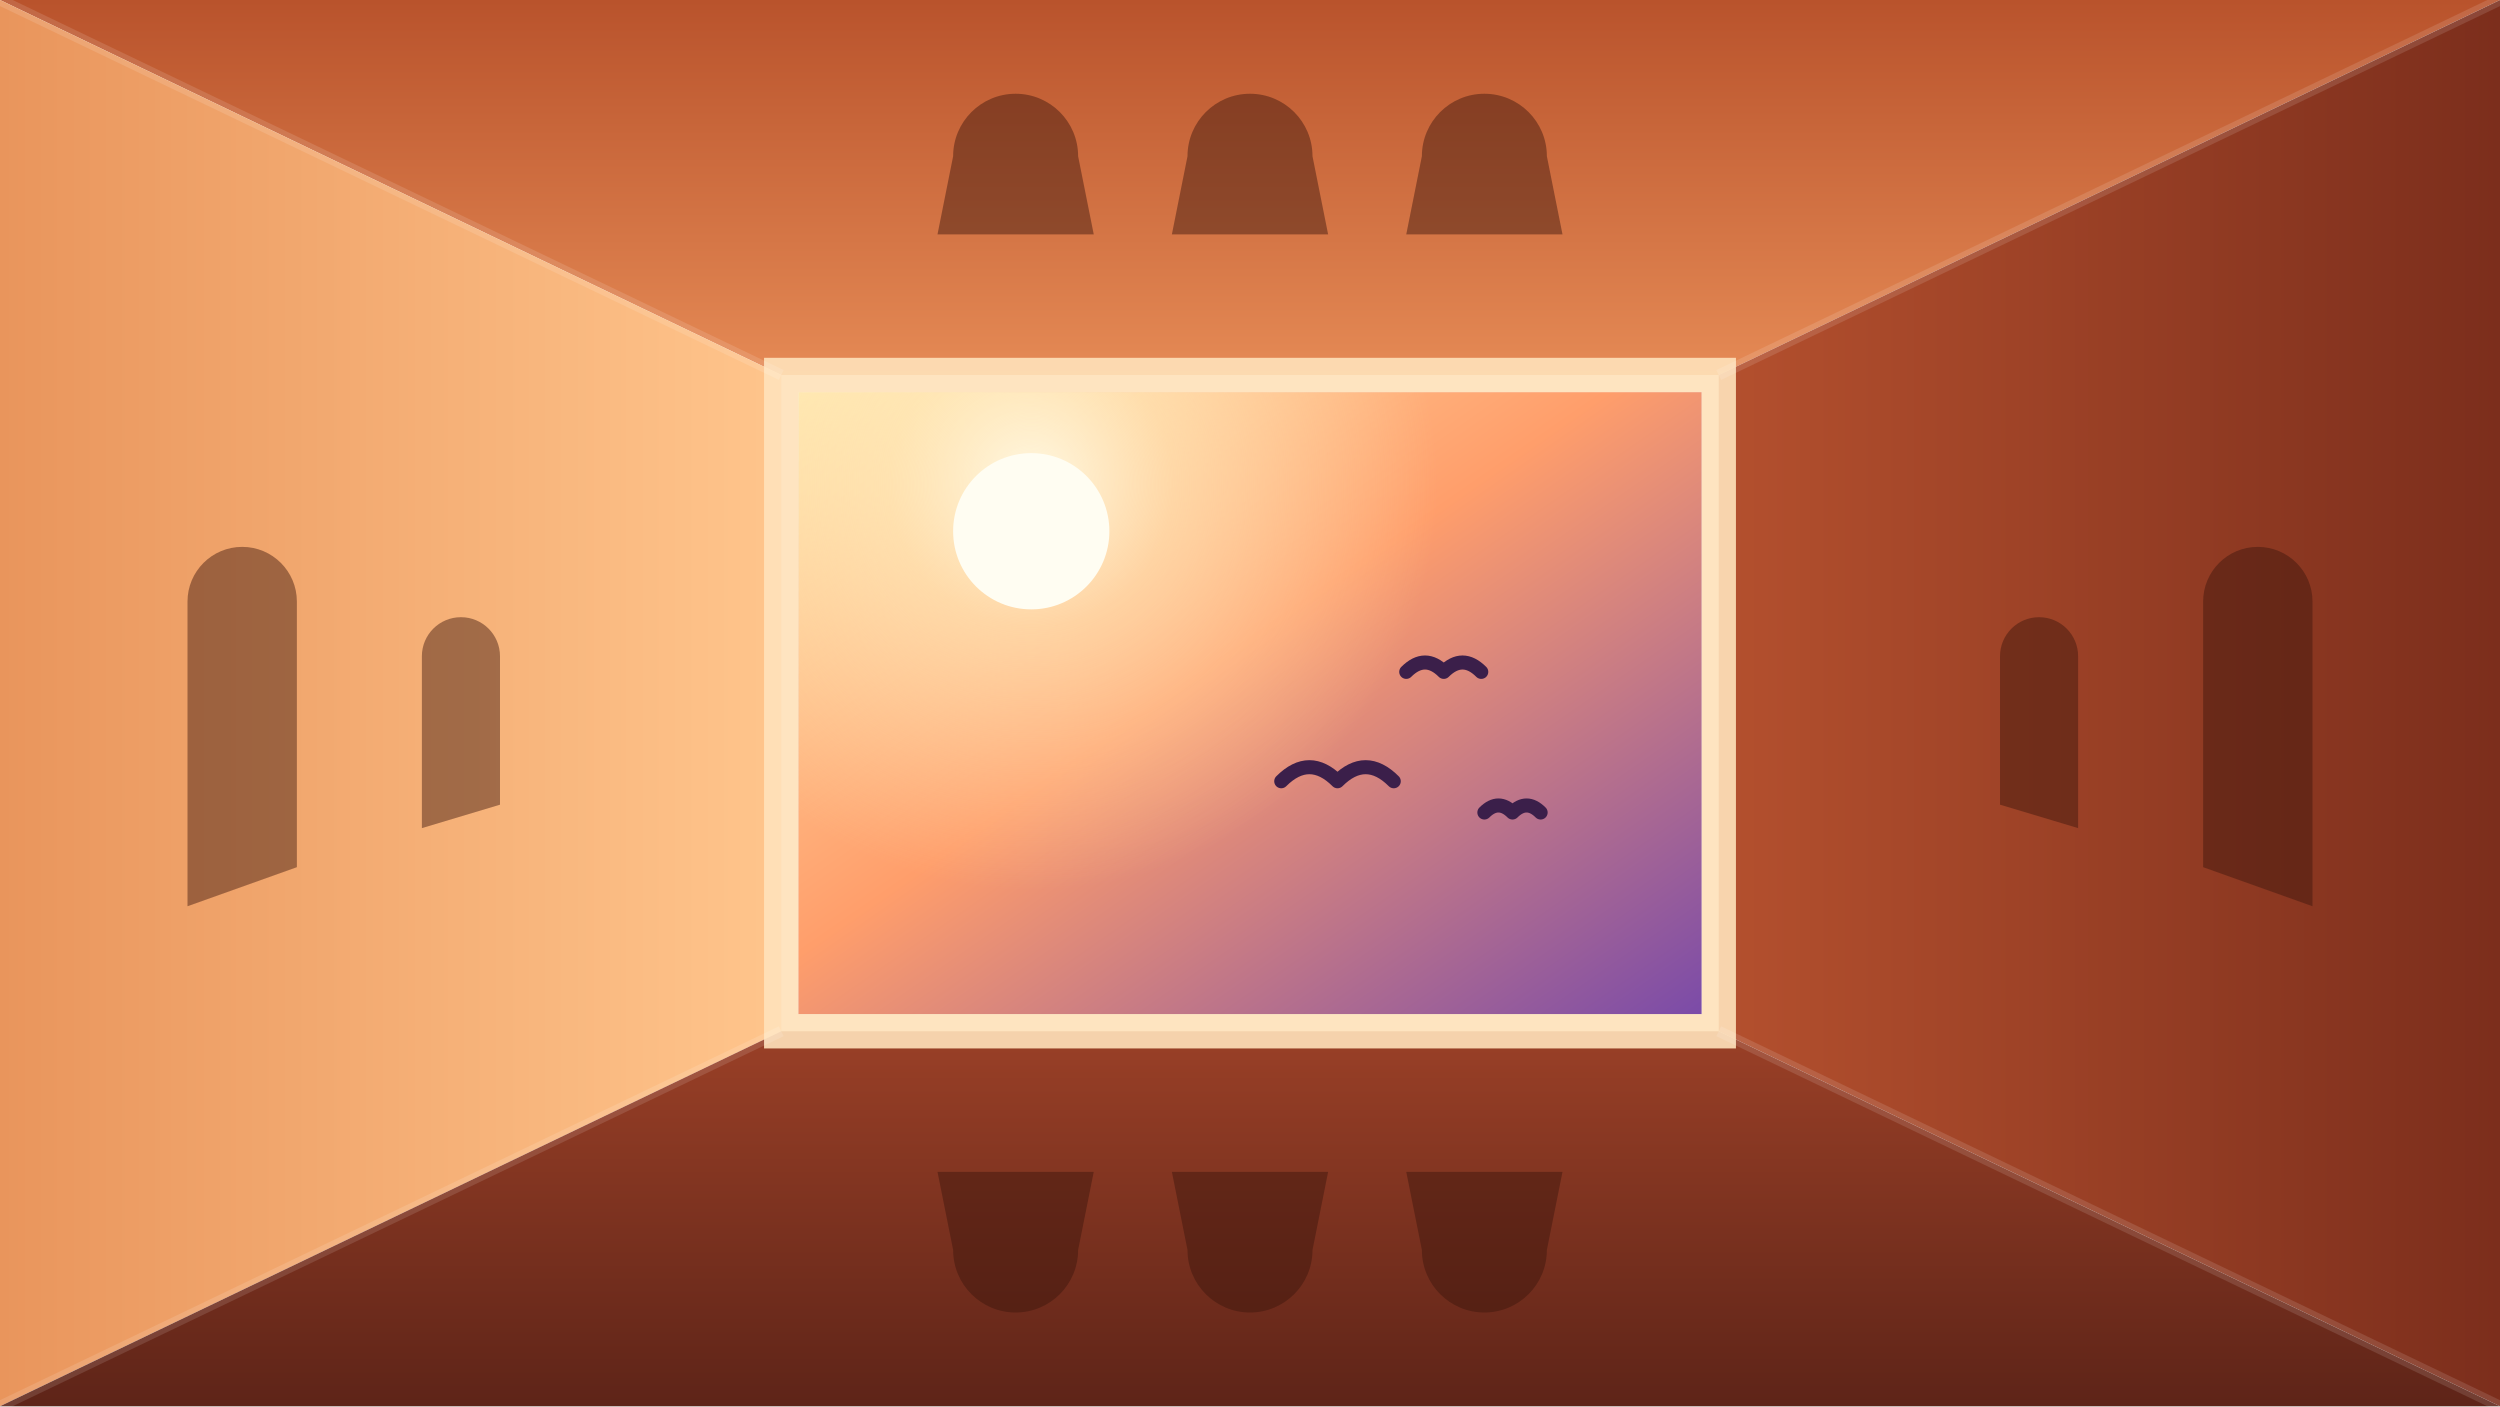
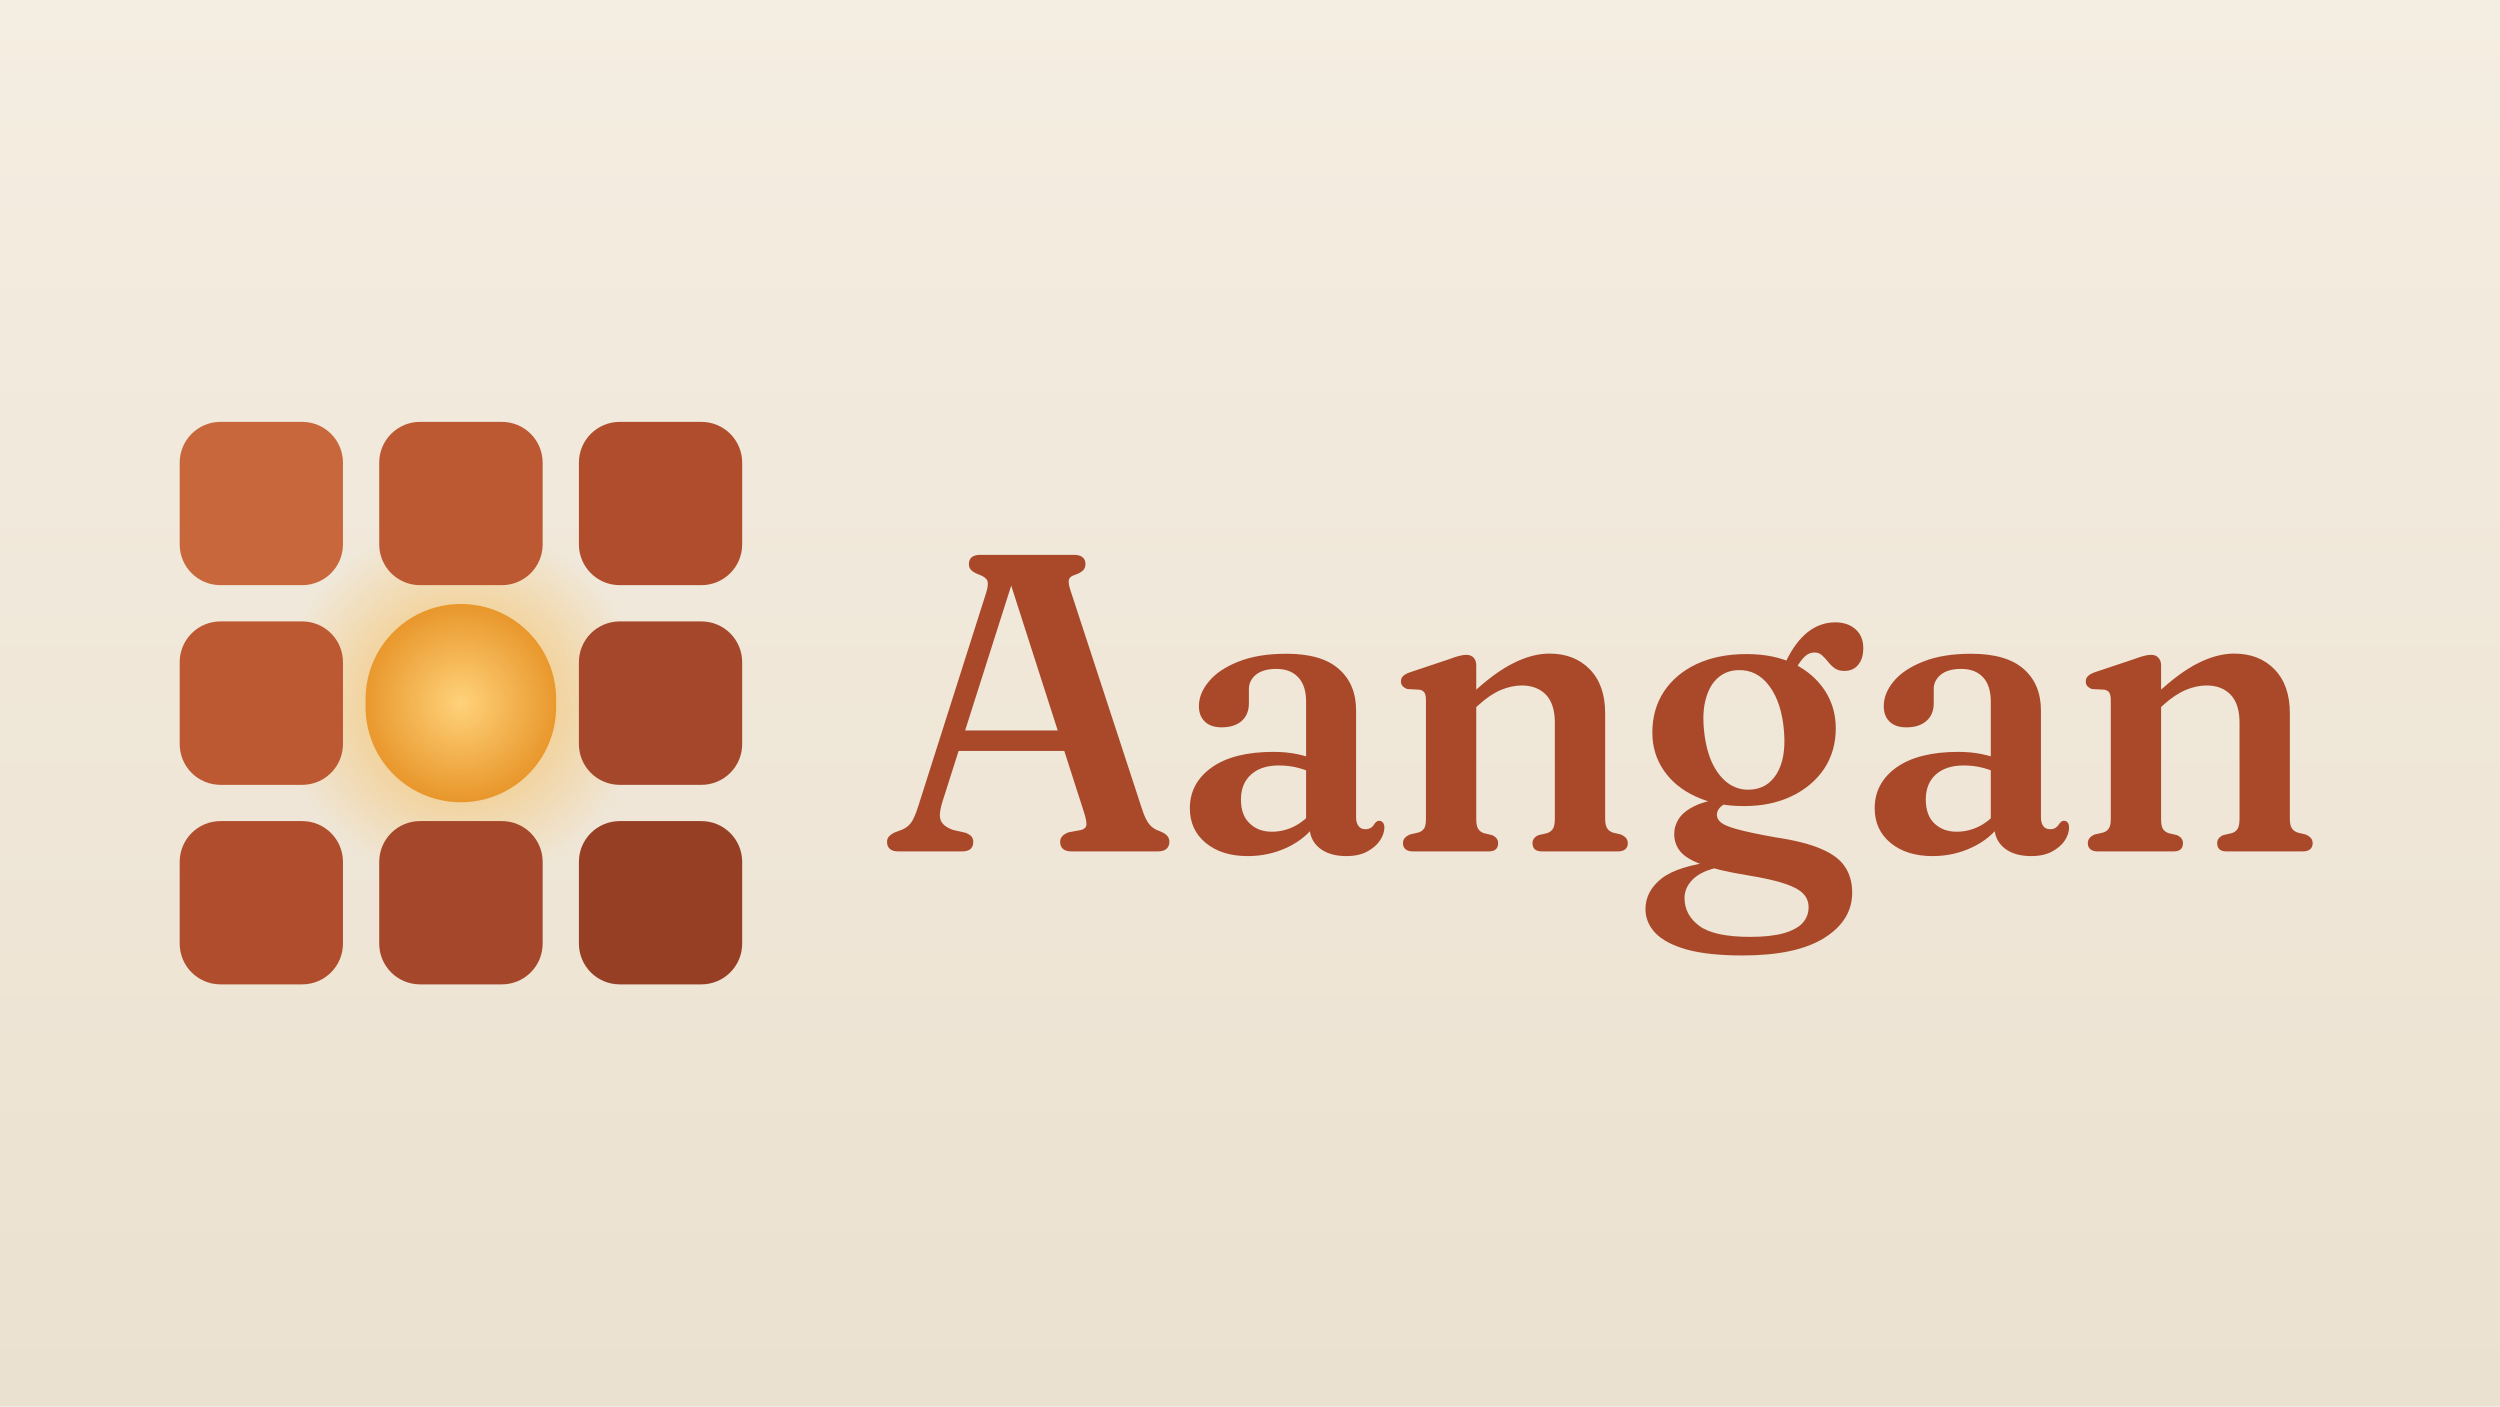
- <svg xmlns="http://www.w3.org/2000/svg" viewBox="0 0 160 90" width="640" height="360">
+ <svg xmlns="http://www.w3.org/2000/svg" viewBox="0 0 160 90">
  <defs>
-     <linearGradient id="sky" x1="0" y1="0" x2="1" y2="1">
-       <stop offset="0" stop-color="#FFE3A8" />
-       <stop offset="0.45" stop-color="#FF9E6B" />
-       <stop offset="1" stop-color="#7B4BA8" />
+     <linearGradient id="g0" gradientUnits="userSpaceOnUse" x1="0" y1="0" x2="0" y2="90">
+       <stop offset="0" stop-color="#F4EDE1" stop-opacity="1.00" />
+       <stop offset="1" stop-color="#EBE1D0" stop-opacity="1.00" />
    </linearGradient>
-     <radialGradient id="sunglow" cx="66" cy="31" r="26" gradientUnits="userSpaceOnUse">
-       <stop offset="0" stop-color="#FFFBE8" stop-opacity="0.95" />
-       <stop offset="0.35" stop-color="#FFF1C4" stop-opacity="0.55" />
-       <stop offset="1" stop-color="#FFF1C4" stop-opacity="0" />
+     <radialGradient id="g1" gradientUnits="userSpaceOnUse" cx="29.50" cy="45.00" r="11.61">
+       <stop offset="0.45" stop-color="#F6B544" stop-opacity="0.45" />
+       <stop offset="1" stop-color="#F6B544" stop-opacity="0.00" />
    </radialGradient>
-     <linearGradient id="top" x1="0" y1="0" x2="0" y2="1">
-       <stop offset="0" stop-color="#B9532C" />
-       <stop offset="1" stop-color="#E58A55" />
-     </linearGradient>
-     <linearGradient id="left" x1="0" y1="0" x2="1" y2="0">
-       <stop offset="0" stop-color="#E9955C" />
-       <stop offset="1" stop-color="#FFC58C" />
-     </linearGradient>
-     <linearGradient id="right" x1="1" y1="0" x2="0" y2="0">
-       <stop offset="0" stop-color="#7C2E1C" />
-       <stop offset="1" stop-color="#B4502E" />
-     </linearGradient>
-     <linearGradient id="bottom" x1="0" y1="1" x2="0" y2="0">
-       <stop offset="0" stop-color="#5E2418" />
-       <stop offset="1" stop-color="#9A4027" />
-     </linearGradient>
+     <radialGradient id="g10" gradientUnits="userSpaceOnUse" cx="29.50" cy="45.00" r="6.39">
+       <stop offset="0" stop-color="#FFD27A" stop-opacity="1.00" />
+       <stop offset="1" stop-color="#E8962A" stop-opacity="1.00" />
+     </radialGradient>
  </defs>
-   <path d="M0,0 H160 L110,24 H50 Z" fill="url(#top)" />
-   <path d="M0,0 L50,24 V66 L0,90 Z" fill="url(#left)" />
-   <path d="M160,0 V90 L110,66 V24 Z" fill="url(#right)" />
-   <path d="M0,90 L50,66 H110 L160,90 Z" fill="url(#bottom)" />
-   <g fill="#3A140C" fill-opacity="0.45">
-     <path d="M12,58 V38.5 A3.5,3.5 0 0 1 19,38.5 V55.5 Z" />
-     <path d="M27,53 V42 A2.5,2.5 0 0 1 32,42 V51.5 Z" />
-     <path d="M148,58 V38.5 A3.5,3.5 0 0 0 141,38.5 V55.5 Z" />
-     <path d="M133,53 V42 A2.5,2.5 0 0 0 128,42 V51.5 Z" />
-     <path d="M60,15 L61,10 A4,4 0 0 1 69,10 L70,15 Z" />
-     <path d="M75,15 L76,10 A4,4 0 0 1 84,10 L85,15 Z" />
-     <path d="M90,15 L91,10 A4,4 0 0 1 99,10 L100,15 Z" />
-     <path d="M60,75 L61,80 A4,4 0 0 0 69,80 L70,75 Z" />
-     <path d="M75,75 L76,80 A4,4 0 0 0 84,80 L85,75 Z" />
-     <path d="M90,75 L91,80 A4,4 0 0 0 99,80 L100,75 Z" />
-   </g>
-   <path d="M50,24 H110 V66 H50 Z" fill="none" stroke="#FFE2BA" stroke-width="2.2" stroke-opacity="0.9" />
-   <rect x="51.1" y="25.1" width="57.8" height="39.8" fill="url(#sky)" />
-   <rect x="51.1" y="25.1" width="57.8" height="39.8" fill="url(#sunglow)" />
-   <circle cx="66" cy="34" r="5" fill="#FFFDF2" />
-   <g fill="none" stroke="#3B1F4A" stroke-width="0.9" stroke-linecap="round" stroke-linejoin="round">
-     <path d="M82,50 q1.8,-1.8 3.6,0 q1.8,-1.8 3.6,0" />
-     <path d="M90,43 q1.2,-1.2 2.4,0 q1.2,-1.2 2.4,0" />
-     <path d="M95,52 q0.9,-0.9 1.8,0 q0.9,-0.9 1.8,0" />
-   </g>
-   <g stroke="#FFFFFF" stroke-opacity="0.12" stroke-width="0.7">
-     <path d="M0,0 L50,24 M160,0 L110,24 M0,90 L50,66 M160,90 L110,66" />
-   </g>
+   <path fill="url(#g0)" d="M0,0H160V90H0Z" />
+   <path fill="url(#g1)" d="M17.89,45.00a11.61,11.61 0 1,0 23.23,0a11.61,11.61 0 1,0 -23.23,0Z" />
+   <path fill="#C8673C" d="M14.11,27.00H19.34A2.61,2.61 0 0 1 21.95,29.61V34.84A2.61,2.61 0 0 1 19.34,37.45H14.11A2.61,2.61 0 0 1 11.50,34.84V29.61A2.61,2.61 0 0 1 14.11,27.00Z" />
+   <path fill="#BC5832" d="M26.89,27.00H32.11A2.61,2.61 0 0 1 34.73,29.61V34.84A2.61,2.61 0 0 1 32.11,37.45H26.89A2.61,2.61 0 0 1 24.27,34.84V29.61A2.61,2.61 0 0 1 26.89,27.00Z" />
+   <path fill="#B04D2C" d="M39.66,27.00H44.89A2.61,2.61 0 0 1 47.50,29.61V34.84A2.61,2.61 0 0 1 44.89,37.45H39.66A2.61,2.61 0 0 1 37.05,34.84V29.61A2.61,2.61 0 0 1 39.66,27.00Z" />
+   <path fill="#BC5832" d="M14.11,39.77H19.34A2.61,2.61 0 0 1 21.95,42.39V47.61A2.61,2.61 0 0 1 19.34,50.23H14.11A2.61,2.61 0 0 1 11.50,47.61V42.39A2.61,2.61 0 0 1 14.11,39.77Z" />
+   <path fill="#A4472A" d="M39.66,39.77H44.89A2.61,2.61 0 0 1 47.50,42.39V47.61A2.61,2.61 0 0 1 44.89,50.23H39.66A2.61,2.61 0 0 1 37.05,47.61V42.39A2.61,2.61 0 0 1 39.66,39.77Z" />
+   <path fill="#B04D2C" d="M14.11,52.55H19.34A2.61,2.61 0 0 1 21.95,55.16V60.39A2.61,2.61 0 0 1 19.34,63.00H14.11A2.61,2.61 0 0 1 11.50,60.39V55.16A2.61,2.61 0 0 1 14.11,52.55Z" />
+   <path fill="#A4472A" d="M26.89,52.55H32.11A2.61,2.61 0 0 1 34.73,55.16V60.39A2.61,2.61 0 0 1 32.11,63.00H26.89A2.61,2.61 0 0 1 24.27,60.39V55.16A2.61,2.61 0 0 1 26.89,52.55Z" />
+   <path fill="#963F25" d="M39.66,52.55H44.89A2.61,2.61 0 0 1 47.50,55.16V60.39A2.61,2.61 0 0 1 44.89,63.00H39.66A2.61,2.61 0 0 1 37.05,60.39V55.16A2.61,2.61 0 0 1 39.66,52.55Z" />
+   <path fill="url(#g10)" d="M23.40,45.00a6.10,6.10 0 1,0 12.19,0a6.10,6.10 0 1,0 -12.19,0Z" />
+   <path fill="#A9492A" d="M60.88 46.75H68.72L68.79 48.06H60.79ZM62.29 53.89Q62.29 54.17 62.12 54.33Q61.94 54.49 61.57 54.49H57.49Q57.13 54.49 56.95 54.33Q56.77 54.17 56.77 53.89Q56.77 53.68 56.88 53.55Q57.00 53.41 57.25 53.28L57.73 53.10Q58.09 52.95 58.32 52.64Q58.54 52.33 58.79 51.53L63.11 37.95Q63.28 37.42 63.19 37.17Q63.09 36.93 62.65 36.77Q62.32 36.65 62.16 36.49Q62.01 36.34 62.01 36.11Q62.01 35.82 62.19 35.66Q62.38 35.51 62.74 35.51H68.74Q69.11 35.51 69.29 35.67Q69.47 35.82 69.47 36.10Q69.47 36.35 69.32 36.50Q69.16 36.66 68.83 36.78Q68.49 36.88 68.42 37.07Q68.35 37.25 68.48 37.69L73.10 51.81Q73.31 52.46 73.56 52.76Q73.80 53.06 74.24 53.20Q74.58 53.34 74.71 53.50Q74.84 53.65 74.84 53.89Q74.84 54.16 74.65 54.33Q74.47 54.49 74.10 54.49H68.58Q68.21 54.49 68.03 54.33Q67.85 54.17 67.85 53.89Q67.85 53.66 67.99 53.51Q68.12 53.37 68.38 53.27L69.19 53.12Q69.51 53.03 69.53 52.79Q69.55 52.54 69.38 52.00L64.56 36.99L64.94 36.78L60.31 51.33Q60.15 51.86 60.15 52.20Q60.16 52.54 60.37 52.75Q60.58 52.97 61.01 53.12L61.77 53.29Q62.03 53.38 62.16 53.52Q62.29 53.66 62.29 53.89ZM83.81 52.89V52.58L83.59 52.50V44.89Q83.59 43.89 83.09 43.35Q82.59 42.81 81.69 42.81Q80.84 42.81 80.38 43.18Q79.93 43.56 79.93 44.08V45.00Q79.93 45.73 79.47 46.14Q79.00 46.55 78.18 46.55Q77.48 46.55 77.11 46.18Q76.73 45.82 76.73 45.19Q76.73 44.37 77.38 43.60Q78.02 42.83 79.27 42.34Q80.52 41.84 82.34 41.84Q84.58 41.84 85.68 42.81Q86.79 43.78 86.79 45.47V52.31Q86.79 52.67 86.95 52.87Q87.10 53.07 87.38 53.07Q87.61 53.07 87.76 52.96Q87.90 52.86 87.98 52.70Q88.04 52.63 88.11 52.58Q88.17 52.53 88.26 52.53Q88.42 52.53 88.51 52.65Q88.60 52.77 88.60 52.96Q88.60 53.36 88.32 53.79Q88.04 54.21 87.50 54.50Q86.96 54.79 86.17 54.79Q85.09 54.79 84.45 54.28Q83.81 53.76 83.81 52.89ZM76.15 51.73Q76.15 50.11 77.56 49.11Q78.96 48.12 81.50 48.12Q82.32 48.12 83.00 48.26Q83.68 48.40 84.19 48.62L83.94 49.44Q83.46 49.23 82.95 49.11Q82.44 48.99 81.84 48.99Q80.71 48.99 80.07 49.57Q79.42 50.15 79.42 51.17Q79.42 52.17 79.98 52.70Q80.53 53.23 81.40 53.23Q82.16 53.23 82.85 52.88Q83.54 52.52 84.02 51.90L84.29 52.64Q83.58 53.67 82.40 54.23Q81.21 54.79 79.86 54.79Q78.19 54.79 77.17 53.95Q76.15 53.11 76.15 51.73ZM94.48 42.59V52.43Q94.48 52.84 94.60 53.04Q94.71 53.23 94.96 53.32L95.50 53.45Q95.88 53.62 95.88 53.96Q95.88 54.49 95.28 54.49H90.41Q90.12 54.49 89.95 54.35Q89.79 54.21 89.79 53.97Q89.79 53.77 89.90 53.64Q90.01 53.51 90.22 53.41L90.78 53.28Q91.03 53.20 91.15 53.01Q91.26 52.83 91.26 52.43V44.80Q91.26 44.47 91.16 44.32Q91.06 44.18 90.85 44.14L90.08 44.10Q89.87 44.03 89.77 43.91Q89.66 43.80 89.66 43.62Q89.66 43.41 89.79 43.28Q89.92 43.14 90.23 43.03L92.74 42.19Q93.13 42.04 93.38 41.98Q93.63 41.91 93.84 41.91Q94.15 41.91 94.32 42.10Q94.48 42.28 94.48 42.59ZM94.11 45.59 93.57 44.99 94.14 44.45Q95.64 43.04 96.86 42.44Q98.07 41.83 99.17 41.83Q100.77 41.83 101.75 42.84Q102.73 43.85 102.73 45.64V52.39Q102.73 52.81 102.86 53.01Q102.98 53.21 103.24 53.29L103.75 53.41Q103.96 53.51 104.07 53.64Q104.18 53.77 104.18 53.97Q104.18 54.21 104.02 54.35Q103.86 54.49 103.56 54.49H98.68Q98.08 54.49 98.08 53.96Q98.08 53.62 98.46 53.45L99.02 53.32Q99.28 53.23 99.40 53.02Q99.51 52.82 99.51 52.39V46.25Q99.51 45.06 98.94 44.46Q98.36 43.87 97.39 43.87Q96.75 43.87 96.05 44.16Q95.35 44.46 94.63 45.12ZM113.63 53.59Q112.01 53.30 111.21 53.08Q110.40 52.86 110.14 52.64Q109.88 52.42 109.88 52.15Q109.88 51.90 110.07 51.69Q110.27 51.48 110.65 51.30L110.40 51.10Q109.18 51.23 108.47 51.58Q107.76 51.92 107.45 52.39Q107.15 52.85 107.15 53.38Q107.15 54.01 107.53 54.48Q107.91 54.96 108.92 55.33Q109.94 55.71 111.85 56.02Q113.39 56.27 114.24 56.56Q115.08 56.84 115.42 57.21Q115.75 57.57 115.75 58.06Q115.75 58.65 115.36 59.08Q114.96 59.50 114.14 59.73Q113.31 59.96 112.02 59.96Q109.71 59.96 108.76 59.26Q107.81 58.56 107.81 57.47Q107.81 56.79 108.37 56.25Q108.94 55.71 110.09 55.49L109.81 55.13Q107.36 55.42 106.33 56.23Q105.31 57.05 105.31 58.18Q105.31 59.04 105.94 59.71Q106.58 60.38 107.95 60.77Q109.32 61.15 111.53 61.15Q114.96 61.15 116.75 60.03Q118.54 58.91 118.54 57.13Q118.54 56.15 118.07 55.46Q117.61 54.77 116.53 54.32Q115.46 53.86 113.63 53.59ZM113.92 43.05 114.70 43.22Q115.11 42.44 115.42 42.10Q115.74 41.76 116.12 41.76Q116.42 41.76 116.61 41.94Q116.81 42.12 116.99 42.35Q117.17 42.58 117.41 42.76Q117.65 42.94 118.04 42.94Q118.61 42.94 118.93 42.54Q119.25 42.15 119.25 41.48Q119.25 40.72 118.76 40.28Q118.26 39.83 117.46 39.83Q116.50 39.83 115.70 40.45Q114.91 41.08 114.32 42.29ZM117.49 46.61Q117.49 45.28 116.80 44.21Q116.10 43.13 114.83 42.49Q113.55 41.86 111.78 41.86Q109.96 41.86 108.60 42.49Q107.24 43.13 106.49 44.26Q105.75 45.39 105.75 46.89Q105.75 48.23 106.47 49.29Q107.19 50.36 108.51 50.97Q109.82 51.59 111.62 51.59Q113.34 51.59 114.66 50.96Q115.98 50.33 116.74 49.21Q117.49 48.08 117.49 46.61ZM111.23 42.89Q112.45 42.84 113.24 43.91Q114.04 44.98 114.18 46.85Q114.31 48.54 113.71 49.52Q113.11 50.50 111.98 50.54Q111.19 50.57 110.56 50.10Q109.93 49.62 109.53 48.72Q109.14 47.81 109.04 46.55Q108.95 45.44 109.20 44.63Q109.44 43.82 109.96 43.37Q110.49 42.91 111.23 42.89ZM127.64 52.89V52.58L127.41 52.50V44.89Q127.41 43.89 126.92 43.35Q126.42 42.81 125.52 42.81Q124.66 42.81 124.21 43.18Q123.76 43.56 123.76 44.08V45.00Q123.76 45.73 123.29 46.14Q122.83 46.55 122.01 46.55Q121.30 46.55 120.93 46.18Q120.56 45.82 120.56 45.19Q120.56 44.37 121.20 43.60Q121.84 42.83 123.09 42.34Q124.34 41.84 126.16 41.84Q128.40 41.84 129.51 42.81Q130.62 43.78 130.62 45.47V52.31Q130.62 52.67 130.77 52.87Q130.92 53.07 131.21 53.07Q131.44 53.07 131.58 52.96Q131.72 52.86 131.81 52.70Q131.87 52.63 131.93 52.58Q132.00 52.53 132.09 52.53Q132.25 52.53 132.34 52.65Q132.42 52.77 132.42 52.96Q132.42 53.36 132.15 53.79Q131.87 54.21 131.33 54.50Q130.79 54.79 130.00 54.79Q128.91 54.79 128.28 54.28Q127.64 53.76 127.64 52.89ZM119.98 51.73Q119.98 50.11 121.38 49.11Q122.79 48.12 125.33 48.12Q126.14 48.12 126.82 48.26Q127.50 48.40 128.01 48.62L127.77 49.44Q127.29 49.23 126.78 49.11Q126.27 48.99 125.67 48.99Q124.54 48.99 123.89 49.57Q123.25 50.15 123.25 51.17Q123.25 52.17 123.80 52.70Q124.36 53.23 125.22 53.23Q125.99 53.23 126.68 52.88Q127.37 52.52 127.85 51.90L128.12 52.64Q127.41 53.67 126.22 54.23Q125.04 54.79 123.69 54.79Q122.02 54.79 121.00 53.95Q119.98 53.11 119.98 51.73ZM138.31 42.59V52.43Q138.31 52.84 138.42 53.04Q138.54 53.23 138.78 53.32L139.33 53.45Q139.71 53.62 139.71 53.96Q139.71 54.49 139.11 54.49H134.24Q133.94 54.49 133.78 54.35Q133.62 54.21 133.62 53.97Q133.62 53.77 133.73 53.64Q133.83 53.51 134.05 53.41L134.61 53.28Q134.86 53.20 134.97 53.01Q135.09 52.83 135.09 52.43V44.80Q135.09 44.47 134.99 44.32Q134.89 44.18 134.67 44.14L133.90 44.10Q133.69 44.03 133.59 43.91Q133.49 43.80 133.49 43.62Q133.49 43.41 133.62 43.28Q133.75 43.14 134.05 43.03L136.56 42.19Q136.96 42.04 137.20 41.98Q137.45 41.91 137.67 41.91Q137.98 41.91 138.14 42.10Q138.31 42.28 138.31 42.59ZM137.94 45.59 137.39 44.99 137.97 44.45Q139.47 43.04 140.68 42.44Q141.89 41.83 142.99 41.83Q144.59 41.83 145.57 42.84Q146.55 43.85 146.55 45.64V52.39Q146.55 52.81 146.68 53.01Q146.81 53.21 147.07 53.29L147.57 53.41Q147.79 53.51 147.90 53.64Q148.01 53.77 148.01 53.97Q148.01 54.21 147.85 54.35Q147.69 54.49 147.38 54.49H142.50Q141.90 54.49 141.90 53.96Q141.90 53.62 142.28 53.45L142.84 53.32Q143.11 53.23 143.22 53.02Q143.33 52.82 143.33 52.39V46.25Q143.33 45.06 142.76 44.46Q142.19 43.87 141.22 43.87Q140.57 43.87 139.88 44.16Q139.18 44.46 138.45 45.12Z" />
</svg>
